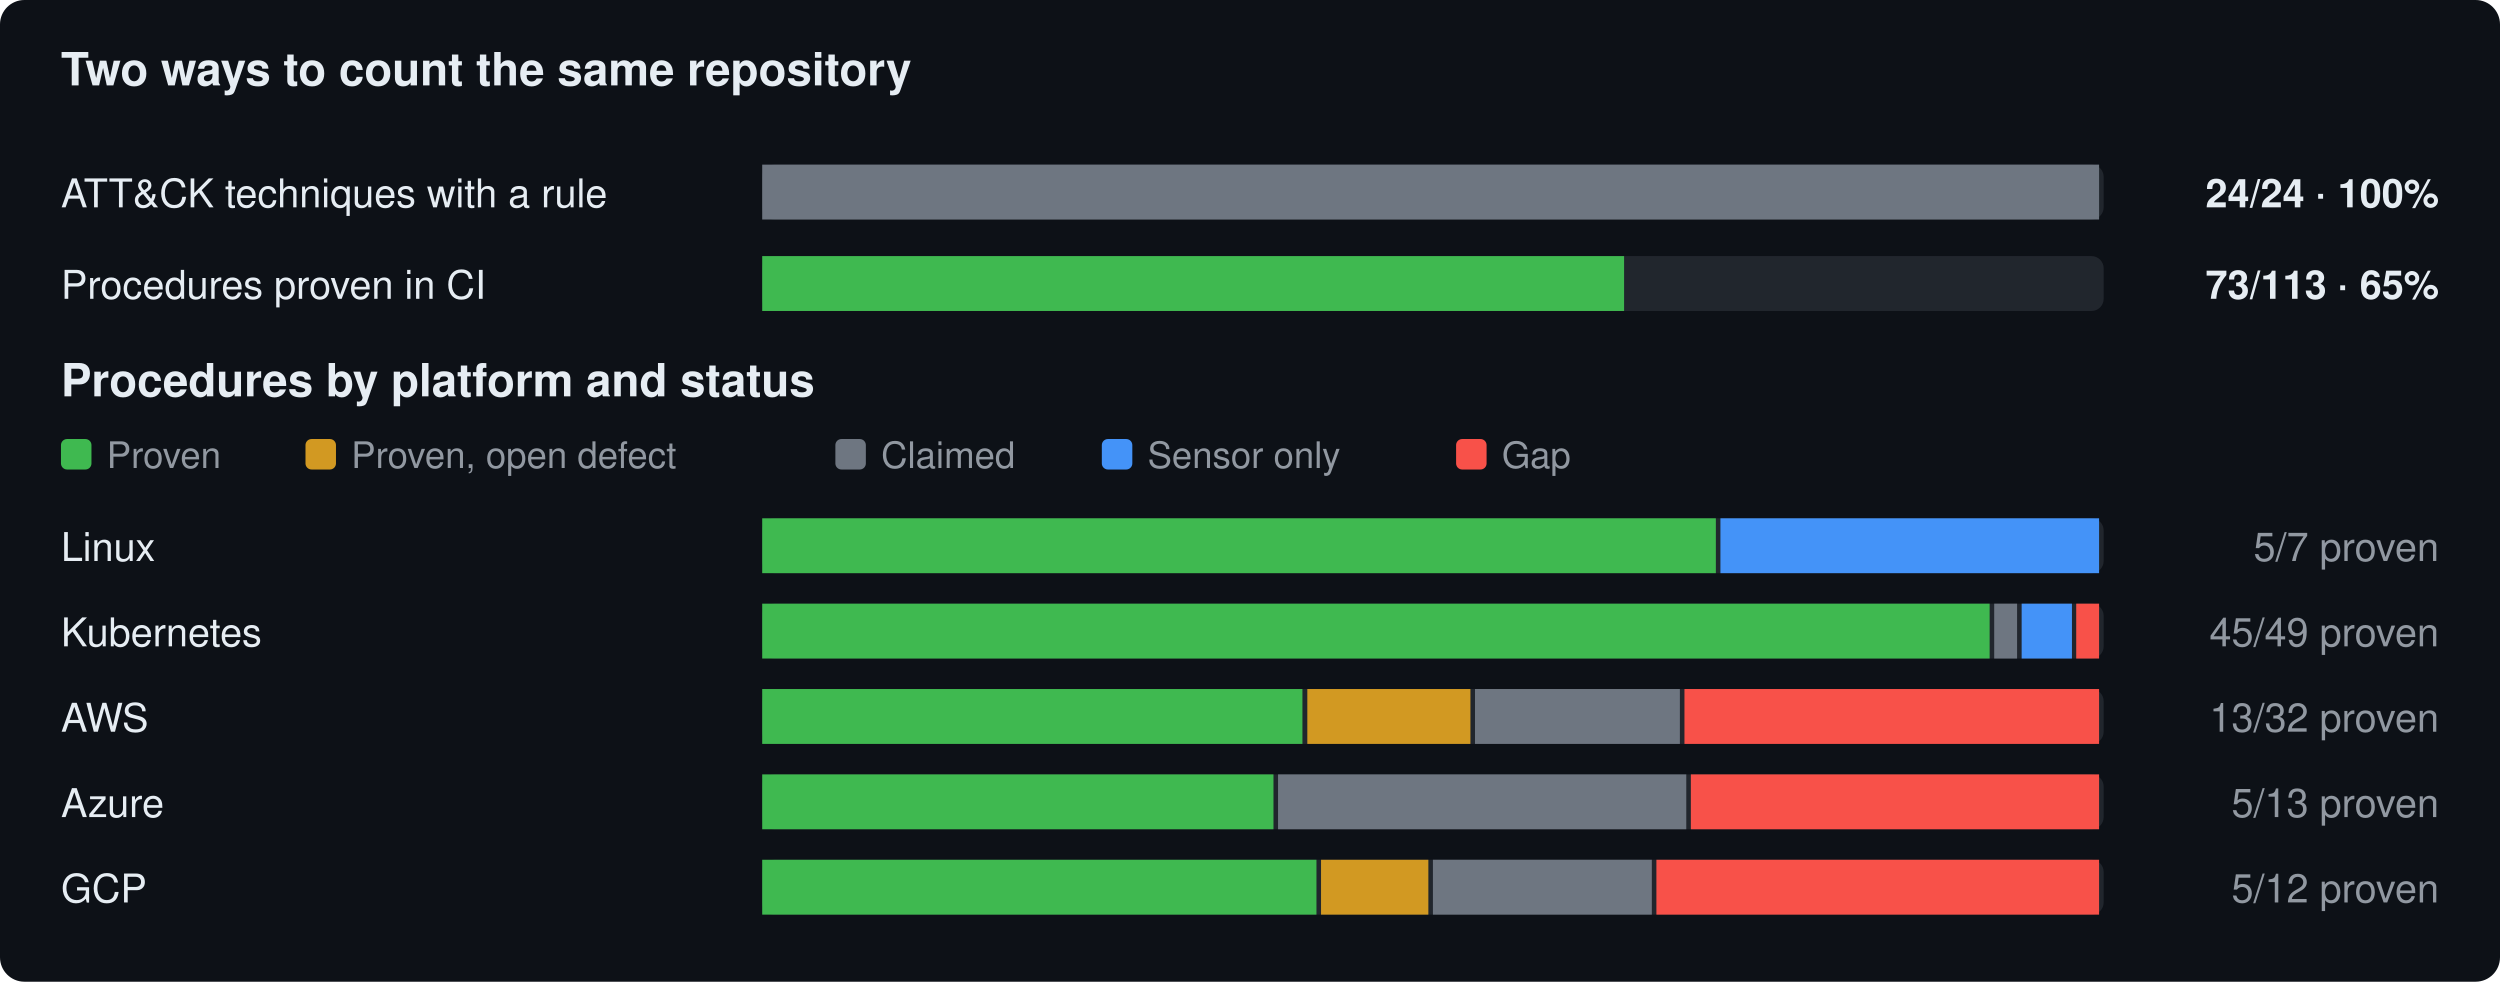
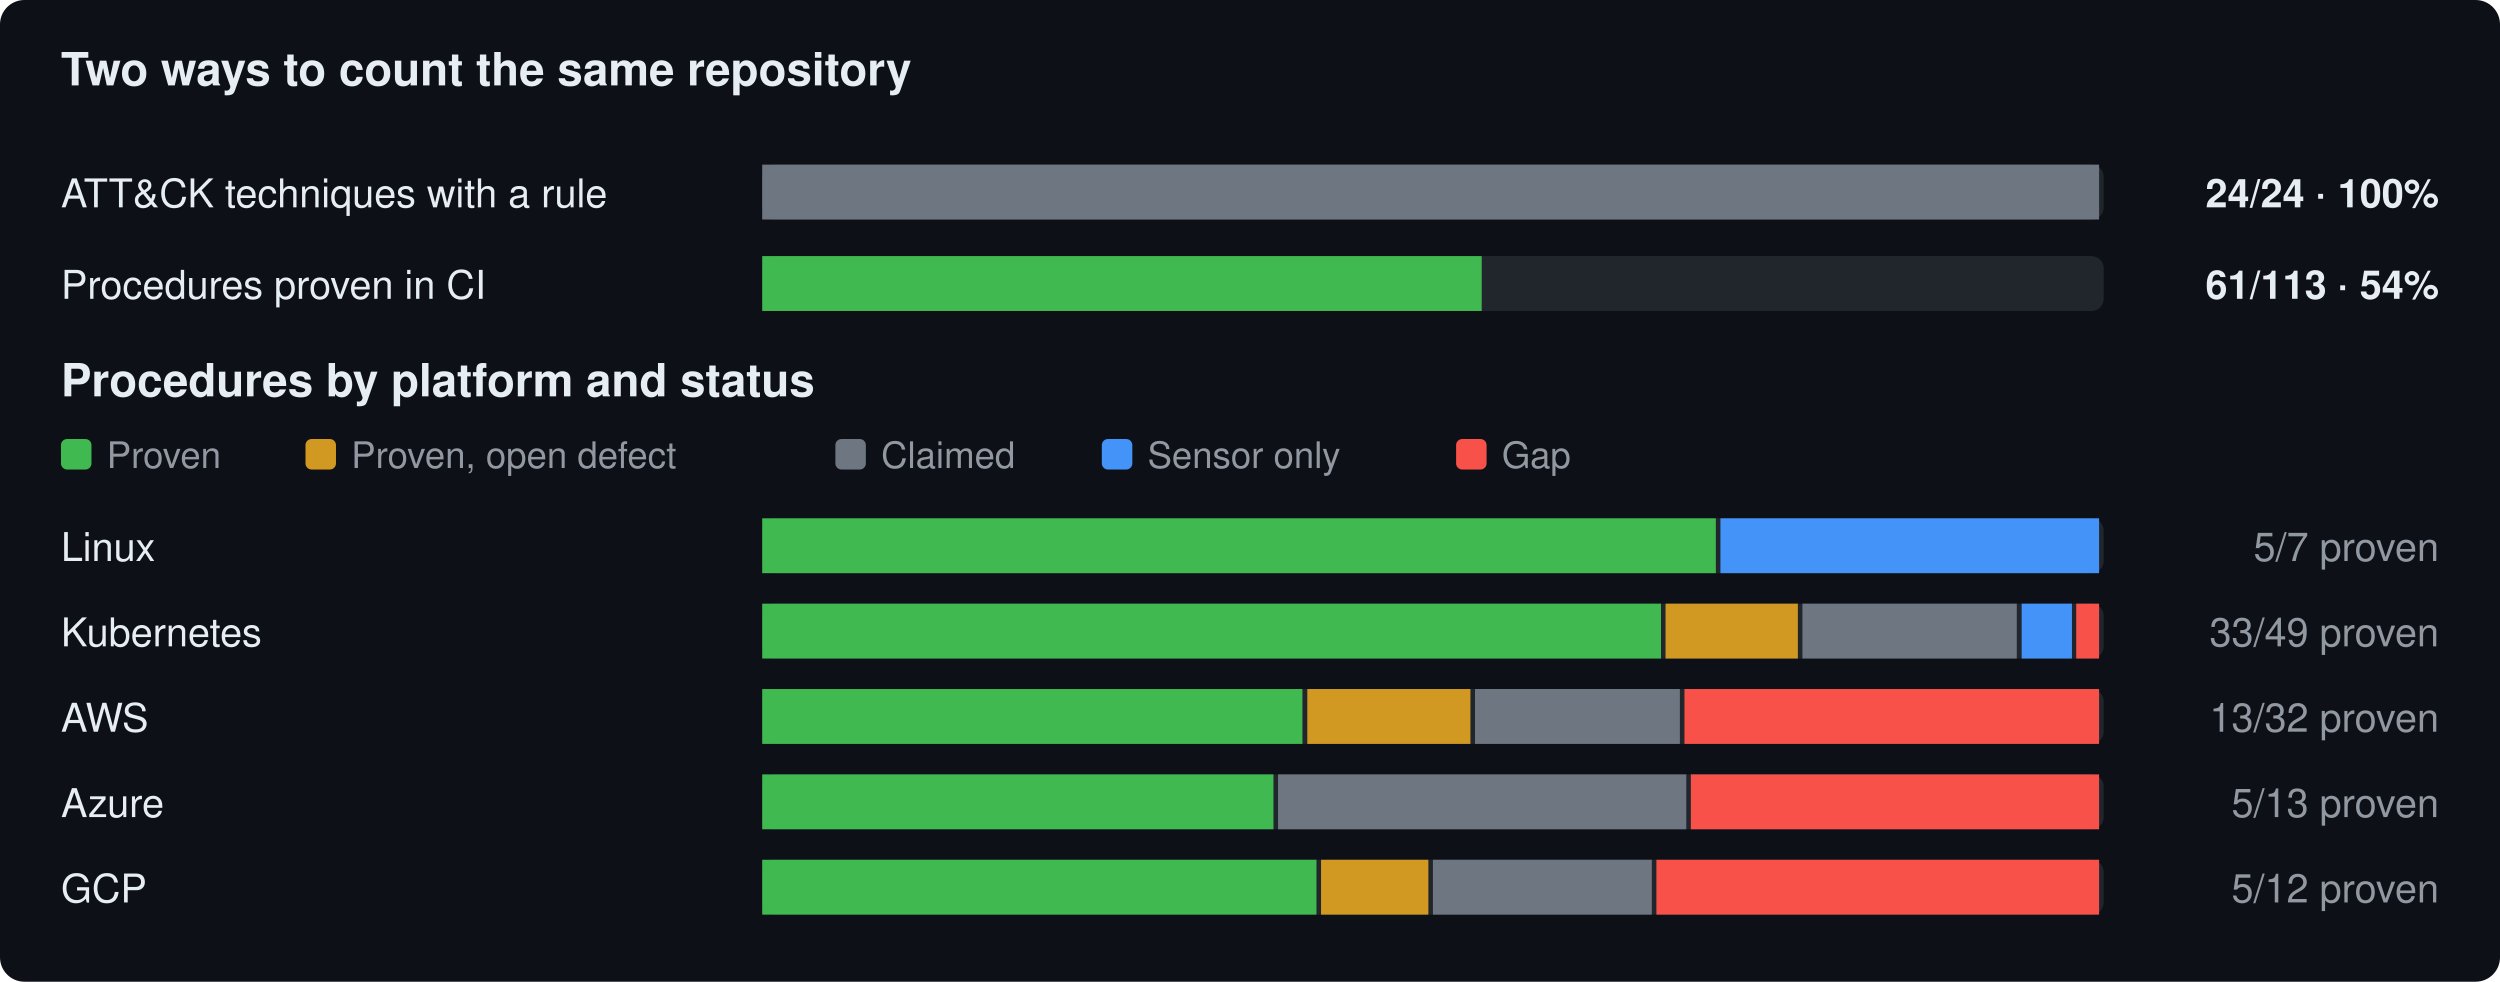
- <svg xmlns="http://www.w3.org/2000/svg" width="820" height="322" viewBox="0 0 820 322" font-family="-apple-system,BlinkMacSystemFont,'Segoe UI',Helvetica,Arial,sans-serif" role="img" aria-label="Procedure coverage: 73 of 113 procedures proven in CI">
+ <svg xmlns="http://www.w3.org/2000/svg" width="820" height="322" viewBox="0 0 820 322" font-family="-apple-system,BlinkMacSystemFont,'Segoe UI',Helvetica,Arial,sans-serif" role="img" aria-label="Procedure coverage: 61 of 113 procedures proven in CI">
  <rect width="820" height="322" rx="8" fill="#0d1117" />
  <text x="20" y="28" fill="#e6edf3" font-size="15" font-weight="600" text-anchor="start">Two ways to count the same repository</text>
  <text x="20" y="68" fill="#e6edf3" font-size="13" font-weight="400" text-anchor="start">ATT&amp;CK techniques with a rule</text>
  <rect x="250" y="54" width="440" height="18" rx="4" fill="#21262d" />
  <rect x="250.0" y="54" width="438.5" height="18" fill="#6e7681" />
  <text x="800" y="68" fill="#e6edf3" font-size="13" font-weight="600" text-anchor="end">24/24 · 100%</text>
  <text x="20" y="98" fill="#e6edf3" font-size="13" font-weight="400" text-anchor="start">Procedures proven in CI</text>
  <rect x="250" y="84" width="440" height="18" rx="4" fill="#21262d" />
-   <rect x="250.0" y="84" width="282.7" height="18" fill="#3fb950" />
-   <text x="800" y="98" fill="#e6edf3" font-size="13" font-weight="600" text-anchor="end">73/113 · 65%</text>
+   <rect x="250.0" y="84" width="236.0" height="18" fill="#3fb950" />
+   <text x="800" y="98" fill="#e6edf3" font-size="13" font-weight="600" text-anchor="end">61/113 · 54%</text>
  <text x="20" y="130" fill="#e6edf3" font-size="15" font-weight="600" text-anchor="start">Procedures by platform and status</text>
  <rect x="20" y="144" width="10" height="10" rx="2" fill="#3fb950" />
  <text x="35" y="153.5" fill="#9198a1" font-size="12" font-weight="400" text-anchor="start">Proven</text>
  <rect x="100.2" y="144" width="10" height="10" rx="2" fill="#d29922" />
  <text x="115.2" y="153.5" fill="#9198a1" font-size="12" font-weight="400" text-anchor="start">Proven, open defect</text>
  <rect x="274.0" y="144" width="10" height="10" rx="2" fill="#6e7681" />
  <text x="289.0" y="153.5" fill="#9198a1" font-size="12" font-weight="400" text-anchor="start">Claimed</text>
  <rect x="361.4" y="144" width="10" height="10" rx="2" fill="#4493f8" />
  <text x="376.4" y="153.5" fill="#9198a1" font-size="12" font-weight="400" text-anchor="start">Sensor only</text>
  <rect x="477.6" y="144" width="10" height="10" rx="2" fill="#f85149" />
  <text x="492.6" y="153.5" fill="#9198a1" font-size="12" font-weight="400" text-anchor="start">Gap</text>
  <text x="20" y="184" fill="#e6edf3" font-size="13" font-weight="400" text-anchor="start">Linux</text>
  <rect x="250" y="170" width="440" height="18" rx="4" fill="#21262d" />
  <rect x="250.0" y="170" width="312.8" height="18" fill="#3fb950" />
  <rect x="564.3" y="170" width="124.2" height="18" fill="#4493f8" />
  <text x="800" y="184" fill="#9198a1" font-size="13" font-weight="400" text-anchor="end">5/7 proven</text>
  <text x="20" y="212" fill="#e6edf3" font-size="13" font-weight="400" text-anchor="start">Kubernetes</text>
  <rect x="250" y="198" width="440" height="18" rx="4" fill="#21262d" />
-   <rect x="250.0" y="198" width="402.6" height="18" fill="#3fb950" />
-   <rect x="654.1" y="198" width="7.5" height="18" fill="#6e7681" />
+   <rect x="250.0" y="198" width="294.8" height="18" fill="#3fb950" />
+   <rect x="546.3" y="198" width="43.4" height="18" fill="#d29922" />
+   <rect x="591.2" y="198" width="70.3" height="18" fill="#6e7681" />
  <rect x="663.1" y="198" width="16.5" height="18" fill="#4493f8" />
  <rect x="681.0" y="198" width="7.5" height="18" fill="#f85149" />
-   <text x="800" y="212" fill="#9198a1" font-size="13" font-weight="400" text-anchor="end">45/49 proven</text>
+   <text x="800" y="212" fill="#9198a1" font-size="13" font-weight="400" text-anchor="end">33/49 proven</text>
  <text x="20" y="240" fill="#e6edf3" font-size="13" font-weight="400" text-anchor="start">AWS</text>
  <rect x="250" y="226" width="440" height="18" rx="4" fill="#21262d" />
  <rect x="250.0" y="226" width="177.2" height="18" fill="#3fb950" />
  <rect x="428.8" y="226" width="53.5" height="18" fill="#d29922" />
  <rect x="483.8" y="226" width="67.2" height="18" fill="#6e7681" />
  <rect x="552.5" y="226" width="136.0" height="18" fill="#f85149" />
  <text x="800" y="240" fill="#9198a1" font-size="13" font-weight="400" text-anchor="end">13/32 proven</text>
  <text x="20" y="268" fill="#e6edf3" font-size="13" font-weight="400" text-anchor="start">Azure</text>
  <rect x="250" y="254" width="440" height="18" rx="4" fill="#21262d" />
  <rect x="250.0" y="254" width="167.7" height="18" fill="#3fb950" />
  <rect x="419.2" y="254" width="133.9" height="18" fill="#6e7681" />
  <rect x="554.6" y="254" width="133.9" height="18" fill="#f85149" />
  <text x="800" y="268" fill="#9198a1" font-size="13" font-weight="400" text-anchor="end">5/13 proven</text>
  <text x="20" y="296" fill="#e6edf3" font-size="13" font-weight="400" text-anchor="start">GCP</text>
  <rect x="250" y="282" width="440" height="18" rx="4" fill="#21262d" />
  <rect x="250.0" y="282" width="181.8" height="18" fill="#3fb950" />
  <rect x="433.3" y="282" width="35.2" height="18" fill="#d29922" />
  <rect x="470.0" y="282" width="71.8" height="18" fill="#6e7681" />
  <rect x="543.3" y="282" width="145.2" height="18" fill="#f85149" />
  <text x="800" y="296" fill="#9198a1" font-size="13" font-weight="400" text-anchor="end">5/12 proven</text>
</svg>
